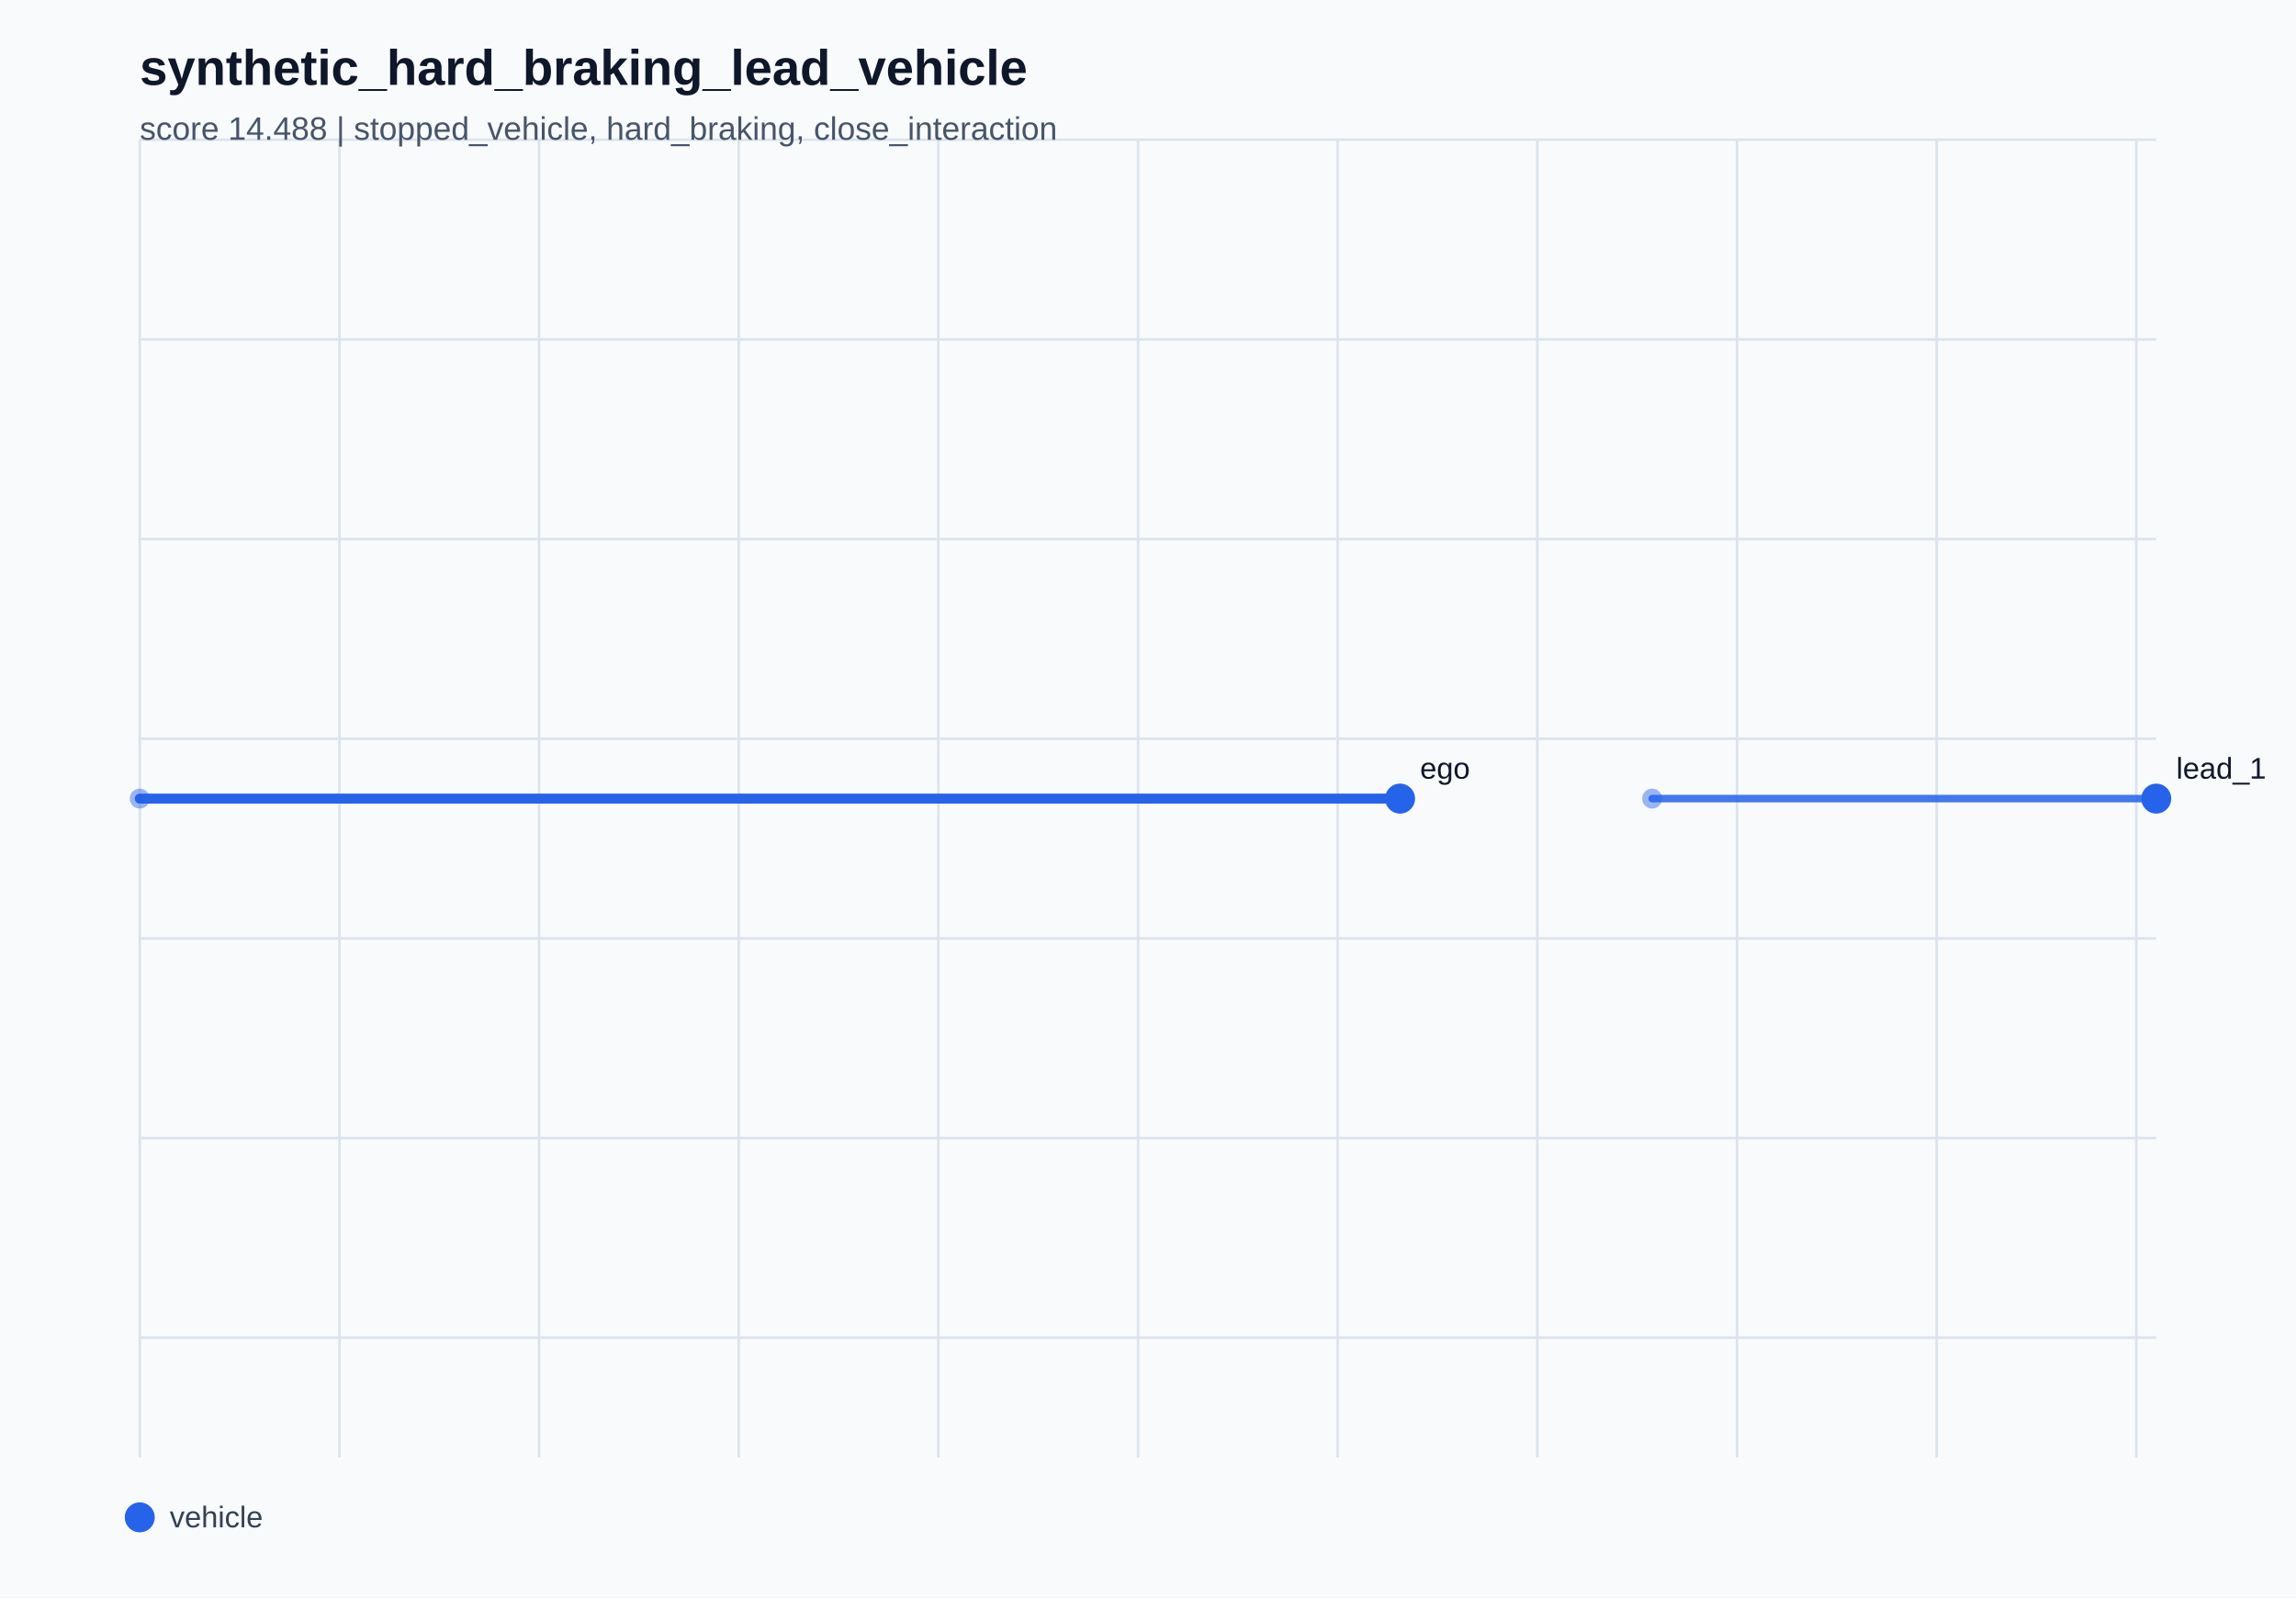
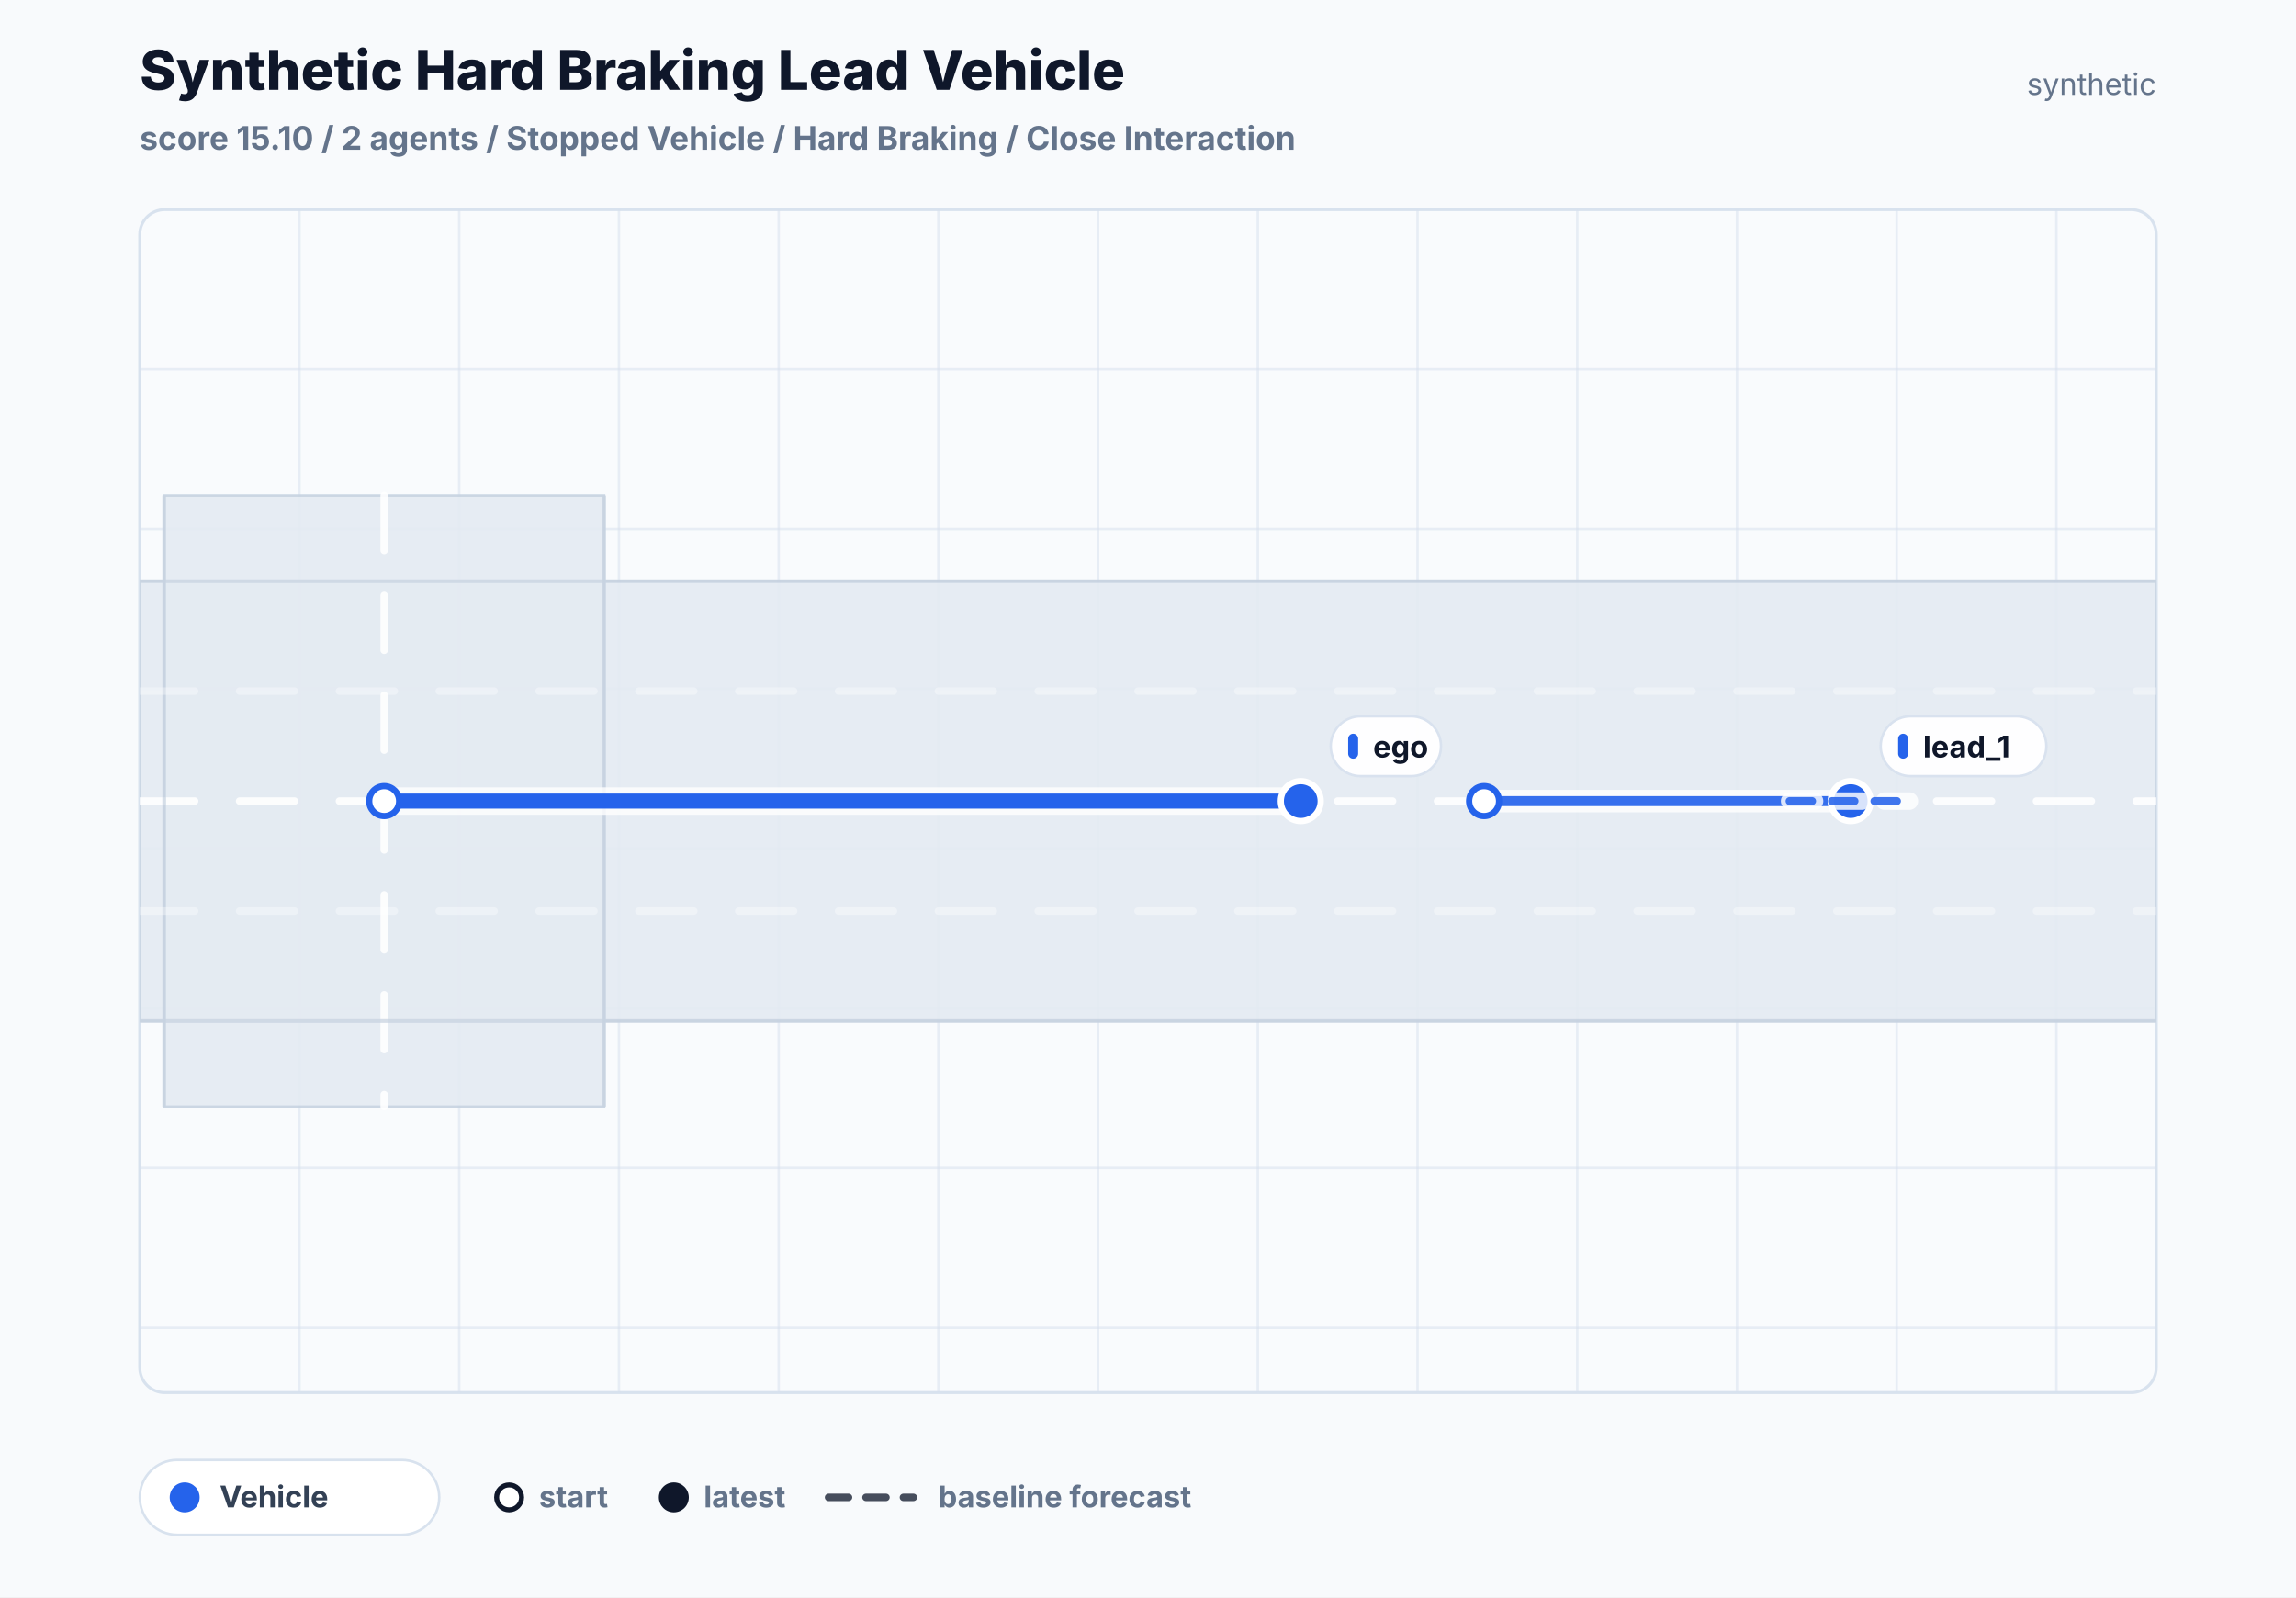
<svg xmlns="http://www.w3.org/2000/svg" width="920" height="640" viewBox="0 0 920 640" role="img">
+   <defs>
+     <clipPath id="scenario-plot-clip">
+       <rect x="56" y="84" width="808" height="474" rx="10" />
+     </clipPath>
+   </defs>
  <rect x="0" y="0" width="920" height="640" fill="#f8fafc" />
-   <line x1="56" y1="56" x2="56" y2="584" stroke="#dbe3ee" stroke-width="1" />
-   <line x1="136" y1="56" x2="136" y2="584" stroke="#dbe3ee" stroke-width="1" />
-   <line x1="216" y1="56" x2="216" y2="584" stroke="#dbe3ee" stroke-width="1" />
-   <line x1="296" y1="56" x2="296" y2="584" stroke="#dbe3ee" stroke-width="1" />
-   <line x1="376" y1="56" x2="376" y2="584" stroke="#dbe3ee" stroke-width="1" />
-   <line x1="456" y1="56" x2="456" y2="584" stroke="#dbe3ee" stroke-width="1" />
-   <line x1="536" y1="56" x2="536" y2="584" stroke="#dbe3ee" stroke-width="1" />
-   <line x1="616" y1="56" x2="616" y2="584" stroke="#dbe3ee" stroke-width="1" />
-   <line x1="696" y1="56" x2="696" y2="584" stroke="#dbe3ee" stroke-width="1" />
-   <line x1="776" y1="56" x2="776" y2="584" stroke="#dbe3ee" stroke-width="1" />
-   <line x1="856" y1="56" x2="856" y2="584" stroke="#dbe3ee" stroke-width="1" />
-   <line x1="56" y1="56" x2="864" y2="56" stroke="#dbe3ee" stroke-width="1" />
-   <line x1="56" y1="136" x2="864" y2="136" stroke="#dbe3ee" stroke-width="1" />
-   <line x1="56" y1="216" x2="864" y2="216" stroke="#dbe3ee" stroke-width="1" />
-   <line x1="56" y1="296" x2="864" y2="296" stroke="#dbe3ee" stroke-width="1" />
-   <line x1="56" y1="376" x2="864" y2="376" stroke="#dbe3ee" stroke-width="1" />
-   <line x1="56" y1="456" x2="864" y2="456" stroke="#dbe3ee" stroke-width="1" />
-   <line x1="56" y1="536" x2="864" y2="536" stroke="#dbe3ee" stroke-width="1" />
-   <text x="56" y="34" fill="#0f172a" font-size="20" font-family="Arial, sans-serif" font-weight="700">synthetic_hard_braking_lead_vehicle</text>
-   <text x="56" y="56" fill="#475569" font-size="13" font-family="Arial, sans-serif">score 14.488 | stopped_vehicle, hard_braking, close_interaction</text>
-   <circle cx="56" cy="608" r="6" fill="#2563eb" />
-   <text x="68" y="612" fill="#334155" font-size="12" font-family="Arial, sans-serif">vehicle</text>
-   <polyline points="56.00,320.00 359.00,320.00 561.00,320.00" fill="none" stroke="#2563eb" stroke-width="4" stroke-linecap="round" stroke-linejoin="round" opacity="1.0" />
-   <circle cx="56.00" cy="320.00" r="4" fill="#2563eb" opacity="0.45" />
-   <circle cx="561.00" cy="320.00" r="6" fill="#2563eb" />
-   <text x="569.00" y="312.00" fill="#0f172a" font-size="12" font-family="Arial, sans-serif">ego</text>
-   <polyline points="662.00,320.00 830.33,320.00 864.00,320.00" fill="none" stroke="#2563eb" stroke-width="3" stroke-linecap="round" stroke-linejoin="round" opacity="0.86" />
-   <circle cx="662.00" cy="320.00" r="4" fill="#2563eb" opacity="0.45" />
-   <circle cx="864.00" cy="320.00" r="6" fill="#2563eb" />
-   <text x="872.00" y="312.00" fill="#0f172a" font-size="12" font-family="Arial, sans-serif">lead_1</text>
+   <text x="56" y="36" fill="#0f172a" font-size="22" font-family="Inter, Arial, sans-serif" font-weight="800">Synthetic Hard Braking Lead Vehicle</text>
+   <text x="56" y="60" fill="#64748b" font-size="13" font-family="Inter, Arial, sans-serif" font-weight="650">score 15.10 / 2 agents / Stopped Vehicle / Hard Braking / Close Interaction</text>
+   <text x="864" y="38" fill="#64748b" font-size="12" font-family="Inter, Arial, sans-serif" text-anchor="end">synthetic</text>
+   <rect x="56" y="84" width="808" height="474" rx="10" fill="#f9fbfd" stroke="#d8e2ee" stroke-width="1.2" />
+   <g clip-path="url(#scenario-plot-clip)">
+     <line x1="120" y1="84" x2="120" y2="558" stroke="#d7e1ee" stroke-width="1" opacity="0.52" />
+     <line x1="184" y1="84" x2="184" y2="558" stroke="#d7e1ee" stroke-width="1" opacity="0.52" />
+     <line x1="248" y1="84" x2="248" y2="558" stroke="#d7e1ee" stroke-width="1" opacity="0.52" />
+     <line x1="312" y1="84" x2="312" y2="558" stroke="#d7e1ee" stroke-width="1" opacity="0.52" />
+     <line x1="376" y1="84" x2="376" y2="558" stroke="#d7e1ee" stroke-width="1" opacity="0.52" />
+     <line x1="440" y1="84" x2="440" y2="558" stroke="#d7e1ee" stroke-width="1" opacity="0.52" />
+     <line x1="504" y1="84" x2="504" y2="558" stroke="#d7e1ee" stroke-width="1" opacity="0.52" />
+     <line x1="568" y1="84" x2="568" y2="558" stroke="#d7e1ee" stroke-width="1" opacity="0.52" />
+     <line x1="632" y1="84" x2="632" y2="558" stroke="#d7e1ee" stroke-width="1" opacity="0.52" />
+     <line x1="696" y1="84" x2="696" y2="558" stroke="#d7e1ee" stroke-width="1" opacity="0.52" />
+     <line x1="760" y1="84" x2="760" y2="558" stroke="#d7e1ee" stroke-width="1" opacity="0.52" />
+     <line x1="824" y1="84" x2="824" y2="558" stroke="#d7e1ee" stroke-width="1" opacity="0.52" />
+     <line x1="56" y1="148" x2="864" y2="148" stroke="#d7e1ee" stroke-width="1" opacity="0.52" />
+     <line x1="56" y1="212" x2="864" y2="212" stroke="#d7e1ee" stroke-width="1" opacity="0.52" />
+     <line x1="56" y1="276" x2="864" y2="276" stroke="#d7e1ee" stroke-width="1" opacity="0.52" />
+     <line x1="56" y1="340" x2="864" y2="340" stroke="#d7e1ee" stroke-width="1" opacity="0.52" />
+     <line x1="56" y1="404" x2="864" y2="404" stroke="#d7e1ee" stroke-width="1" opacity="0.52" />
+     <line x1="56" y1="468" x2="864" y2="468" stroke="#d7e1ee" stroke-width="1" opacity="0.52" />
+     <line x1="56" y1="532" x2="864" y2="532" stroke="#d7e1ee" stroke-width="1" opacity="0.52" />
+     <rect x="56.00" y="232.85" width="808.00" height="176.29" fill="#e4eaf2" stroke="#c7d3e1" stroke-width="1" opacity="0.92" />
+     <rect x="65.79" y="198.58" width="176.29" height="244.85" fill="#e4eaf2" stroke="#c7d3e1" stroke-width="1" opacity="0.92" />
+     <line x1="56.00" y1="321.00" x2="864.00" y2="321.00" stroke="#ffffff" stroke-width="3" stroke-linecap="round" stroke-dasharray="22 18" opacity="0.88" />
+     <line x1="153.94" y1="198.58" x2="153.94" y2="443.42" stroke="#ffffff" stroke-width="3" stroke-linecap="round" stroke-dasharray="22 18" opacity="0.88" />
+     <line x1="56.00" y1="232.85" x2="864.00" y2="232.85" stroke="#c7d3e1" stroke-width="1.5" opacity="0.72" />
+     <line x1="56.00" y1="409.15" x2="864.00" y2="409.15" stroke="#c7d3e1" stroke-width="1.5" opacity="0.72" />
+     <line x1="65.79" y1="198.58" x2="65.79" y2="443.42" stroke="#c7d3e1" stroke-width="1.5" opacity="0.72" />
+     <line x1="242.08" y1="198.58" x2="242.08" y2="443.42" stroke="#c7d3e1" stroke-width="1.5" opacity="0.72" />
+     <line x1="56.00" y1="276.93" x2="864.00" y2="276.93" stroke="#ffffff" stroke-width="3" stroke-linecap="round" stroke-dasharray="22 18" opacity="0.35" />
+     <line x1="56.00" y1="365.07" x2="864.00" y2="365.07" stroke="#ffffff" stroke-width="3" stroke-linecap="round" stroke-dasharray="22 18" opacity="0.35" />
+     <g class="track track-vehicle">
+       <polyline points="153.94,321.00 374.30,321.00 521.21,321.00" fill="none" stroke="#ffffff" stroke-width="11" stroke-linecap="round" stroke-linejoin="round" opacity="0.78" />
+       <polyline points="153.94,321.00 374.30,321.00 521.21,321.00" fill="none" stroke="#2563eb" stroke-width="6" stroke-linecap="round" stroke-linejoin="round" opacity="1.0" />
+       <circle cx="153.94" cy="321.00" r="6" fill="#ffffff" stroke="#2563eb" stroke-width="2.5" />
+       <circle cx="521.21" cy="321.00" r="8" fill="#2563eb" stroke="#ffffff" stroke-width="2.5" />
+       <rect x="533.21" y="287.00" width="44.20" height="24.00" rx="12" fill="#ffffff" stroke="#d8e2ee" opacity="0.96" />
+       <rect x="540.21" y="294.00" width="4" height="10" rx="2" fill="#2563eb" />
+       <text x="550.21" y="303.50" fill="#0f172a" font-size="12" font-family="Inter, Arial, sans-serif" font-weight="750">ego</text>
+     </g>
+     <g class="track track-vehicle">
+       <polyline points="594.67,321.00 717.09,321.00 741.58,321.00" fill="none" stroke="#ffffff" stroke-width="9" stroke-linecap="round" stroke-linejoin="round" opacity="0.78" />
+       <polyline points="594.67,321.00 717.09,321.00 741.58,321.00" fill="none" stroke="#2563eb" stroke-width="4" stroke-linecap="round" stroke-linejoin="round" opacity="0.92" />
+       <circle cx="594.67" cy="321.00" r="6" fill="#ffffff" stroke="#2563eb" stroke-width="2.5" />
+       <circle cx="741.58" cy="321.00" r="8" fill="#2563eb" stroke="#ffffff" stroke-width="2.5" />
+       <rect x="753.58" y="287.00" width="66.40" height="24.00" rx="12" fill="#ffffff" stroke="#d8e2ee" opacity="0.96" />
+       <rect x="760.58" y="294.00" width="4" height="10" rx="2" fill="#2563eb" />
+       <text x="770.58" y="303.50" fill="#0f172a" font-size="12" font-family="Inter, Arial, sans-serif" font-weight="750">lead_1</text>
+     </g>
+     <g class="baseline-prediction prediction-vehicle">
+       <polyline points="717.09,321.00 766.06,321.00" fill="none" stroke="#ffffff" stroke-width="7" stroke-linecap="round" stroke-linejoin="round" stroke-dasharray="10 9" opacity="0.82" />
+       <polyline points="717.09,321.00 766.06,321.00" fill="none" stroke="#2563eb" stroke-width="3.2" stroke-linecap="round" stroke-linejoin="round" stroke-dasharray="9 8" opacity="0.88" />
+     </g>
+   </g>
+   <rect x="56" y="585" width="120" height="30" rx="15" fill="#ffffff" stroke="#d8e2ee" />
+   <circle cx="74" cy="600" r="6" fill="#2563eb" />
+   <text x="88" y="604" fill="#334155" font-size="12" font-family="Inter, Arial, sans-serif" font-weight="700">Vehicle</text>
+   <circle cx="204" cy="600" r="5" fill="#ffffff" stroke="#0f172a" stroke-width="2" />
+   <circle cx="270" cy="600" r="6" fill="#0f172a" />
+   <text x="216" y="604" fill="#64748b" font-size="12" font-family="Inter, Arial, sans-serif" font-weight="700">start</text>
+   <text x="282" y="604" fill="#64748b" font-size="12" font-family="Inter, Arial, sans-serif" font-weight="700">latest</text>
+   <line x1="332" y1="600" x2="366" y2="600" stroke="#0f172a" stroke-width="3" stroke-linecap="round" stroke-dasharray="8 7" opacity="0.76" />
+   <text x="376" y="604" fill="#64748b" font-size="12" font-family="Inter, Arial, sans-serif" font-weight="700">baseline forecast</text>
</svg>
